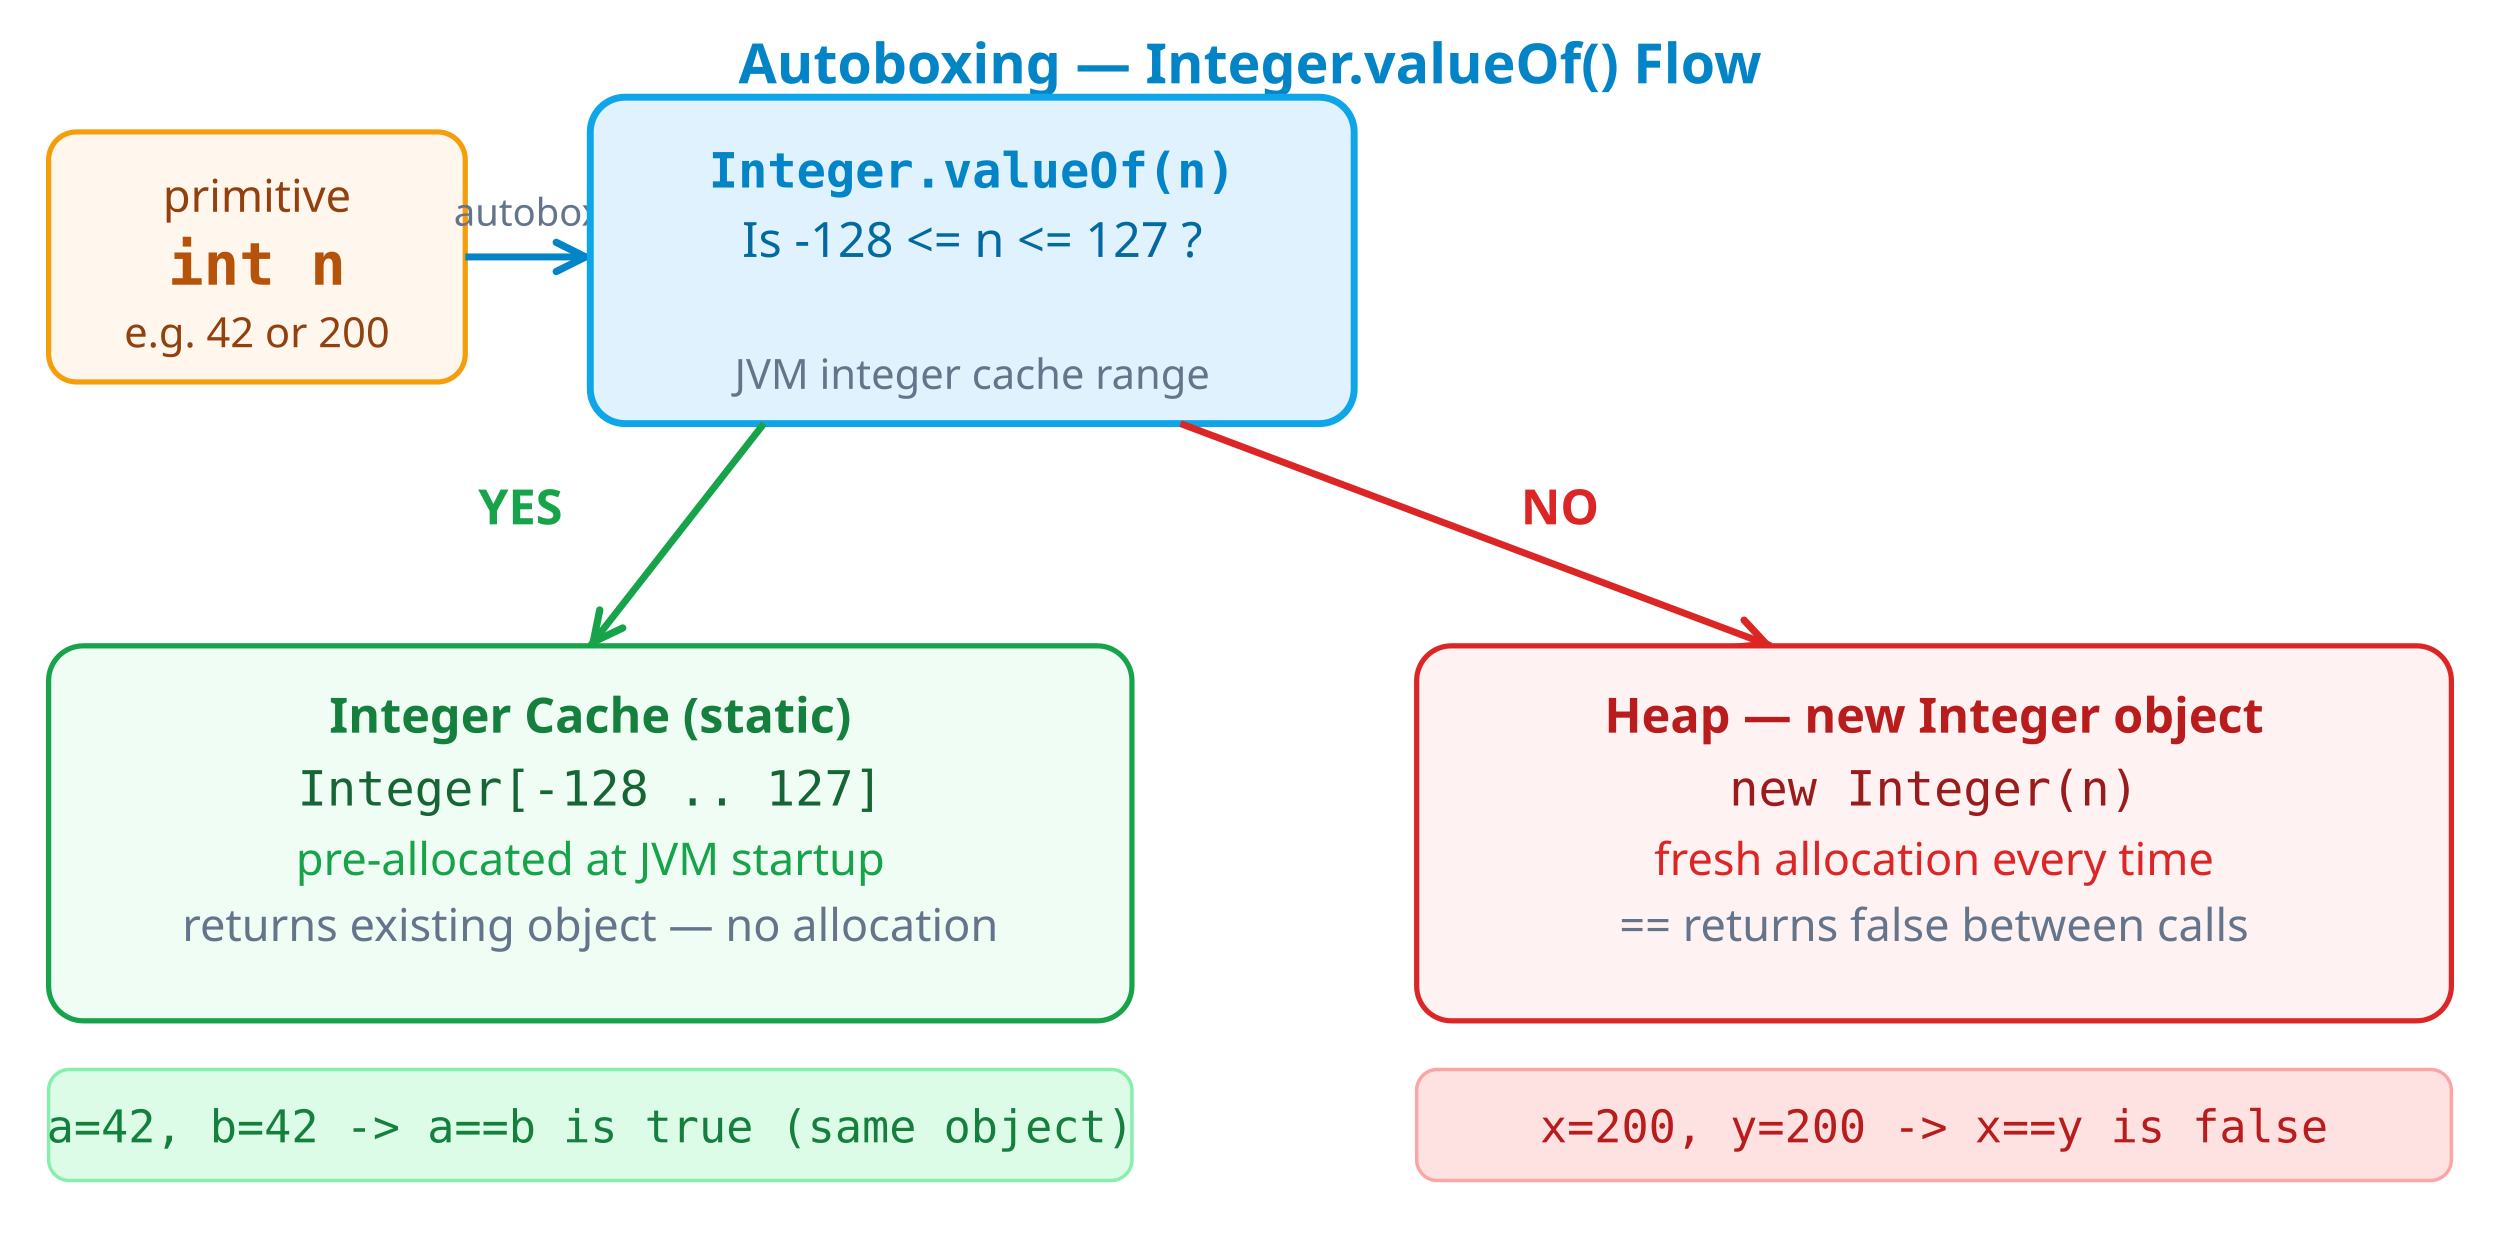
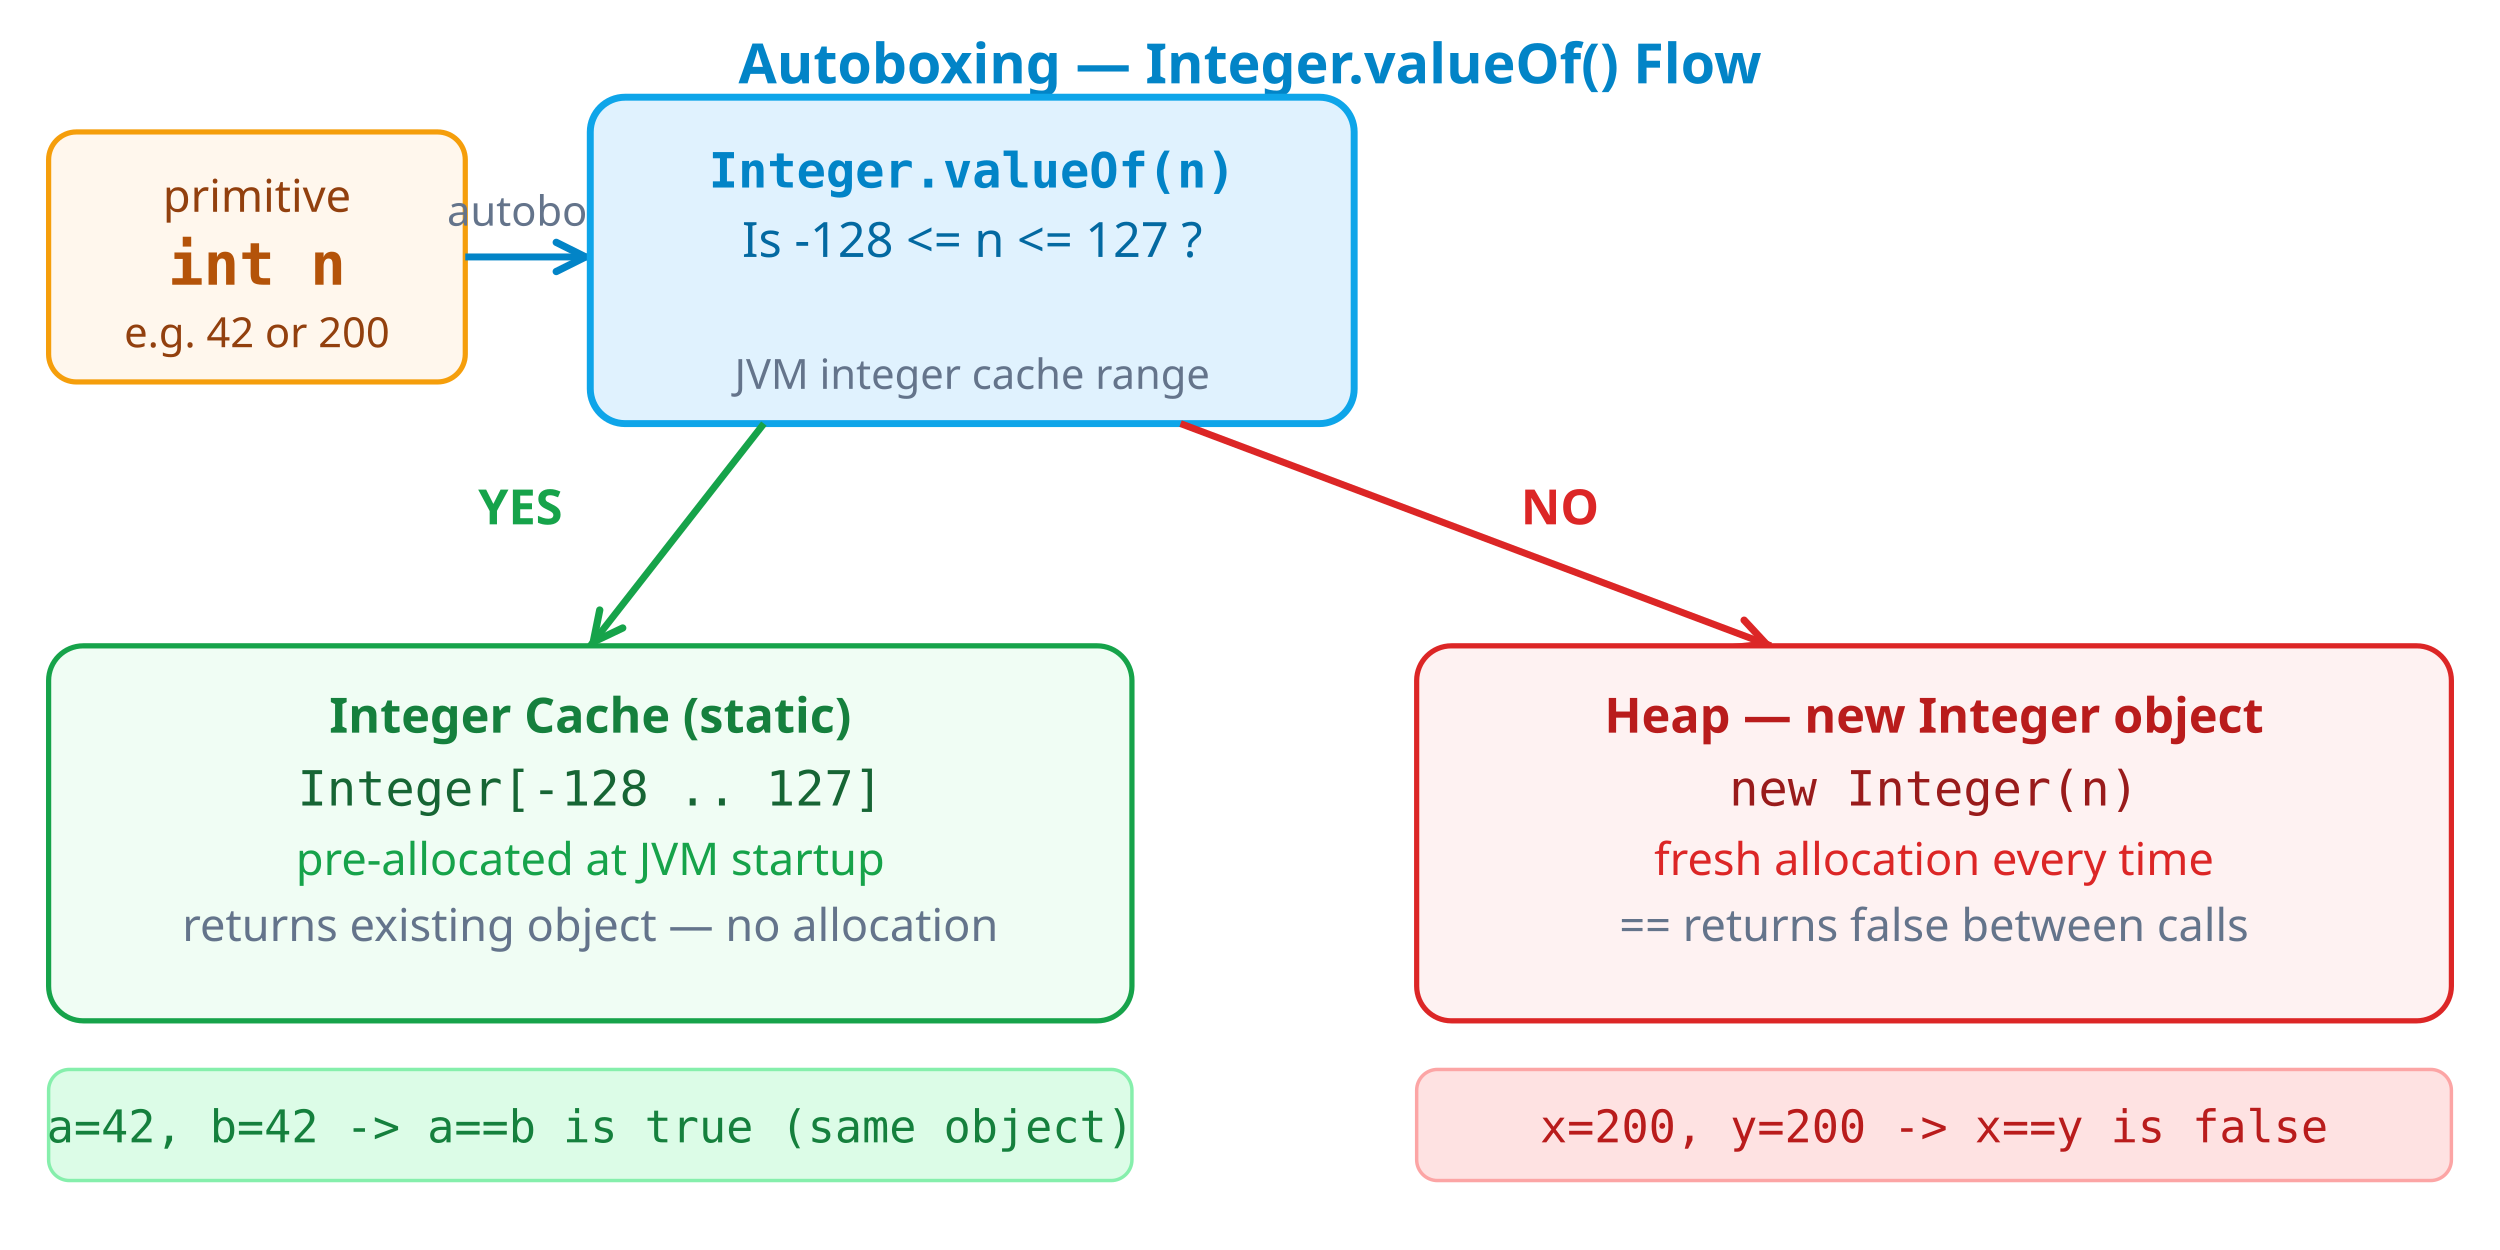
- <svg xmlns="http://www.w3.org/2000/svg" width="100%" viewBox="0 0 720 360" role="img">
+ <svg xmlns="http://www.w3.org/2000/svg" width="100%" viewBox="0 0 720 360" role="img" style="max-width:720px">
  <defs>
    <marker id="ac-arr" viewBox="0 0 10 10" refX="9" refY="5" markerWidth="7" markerHeight="7" orient="auto-start-reverse">
      <path d="M2 2L8 5L2 8" fill="none" stroke="#0284C7" stroke-width="1.5" stroke-linecap="round" stroke-linejoin="round" />
    </marker>
    <marker id="ac-arr-green" viewBox="0 0 10 10" refX="9" refY="5" markerWidth="7" markerHeight="7" orient="auto-start-reverse">
      <path d="M2 2L8 5L2 8" fill="none" stroke="#16A34A" stroke-width="1.5" stroke-linecap="round" stroke-linejoin="round" />
    </marker>
    <marker id="ac-arr-red" viewBox="0 0 10 10" refX="9" refY="5" markerWidth="7" markerHeight="7" orient="auto-start-reverse">
      <path d="M2 2L8 5L2 8" fill="none" stroke="#DC2626" stroke-width="1.5" stroke-linecap="round" stroke-linejoin="round" />
    </marker>
  </defs>
  <text x="360" y="24" font-family="ui-sans-serif,sans-serif" font-size="16" font-weight="700" fill="#0284C7" text-anchor="middle">Autoboxing — Integer.valueOf() Flow</text>
  <rect x="14" y="38" width="120" height="72" rx="8" fill="#FFF7ED" stroke="#F59E0B" stroke-width="1.5" />
  <text x="74" y="61" font-family="ui-sans-serif,sans-serif" font-size="13" fill="#92400E" text-anchor="middle">primitive</text>
  <text x="74" y="82" font-family="ui-monospace,monospace" font-size="17" font-weight="700" fill="#B45309" text-anchor="middle">int n</text>
  <text x="74" y="100" font-family="ui-sans-serif,sans-serif" font-size="12" fill="#92400E" text-anchor="middle">e.g. 42 or 200</text>
  <line x1="134" y1="74" x2="170" y2="74" stroke="#0284C7" stroke-width="2" marker-end="url(#ac-arr)" />
-   <text x="152" y="65" font-family="ui-sans-serif,sans-serif" font-size="11" fill="#64748b" text-anchor="middle">autobox</text>
+   <text x="152" y="65" font-family="ui-sans-serif,sans-serif" font-size="12" fill="#64748b" text-anchor="middle">autobox</text>
  <rect x="170" y="28" width="220" height="94" rx="10" fill="#E0F2FE" stroke="#0EA5E9" stroke-width="2" />
  <text x="280" y="54" font-family="ui-monospace,monospace" font-size="14" font-weight="700" fill="#0284C7" text-anchor="middle">Integer.valueOf(n)</text>
  <text x="280" y="74" font-family="ui-sans-serif,sans-serif" font-size="14" fill="#0369A1" text-anchor="middle">Is  -128 &lt;= n &lt;= 127 ?</text>
  <text x="280" y="112" font-family="ui-sans-serif,sans-serif" font-size="12" fill="#64748b" text-anchor="middle">JVM integer cache range</text>
  <line x1="220" y1="122" x2="170" y2="186" stroke="#16A34A" stroke-width="2" marker-end="url(#ac-arr-green)" />
  <text x="162" y="151" font-family="ui-sans-serif,sans-serif" font-size="14" fill="#16A34A" font-weight="700" text-anchor="end">YES</text>
  <line x1="340" y1="122" x2="510" y2="186" stroke="#DC2626" stroke-width="2" marker-end="url(#ac-arr-red)" />
  <text x="438" y="151" font-family="ui-sans-serif,sans-serif" font-size="14" fill="#DC2626" font-weight="700" text-anchor="start">NO</text>
  <rect x="14" y="186" width="312" height="108" rx="10" fill="#F0FDF4" stroke="#16A34A" stroke-width="1.5" />
  <text x="170" y="211" font-family="ui-sans-serif,sans-serif" font-size="14" font-weight="700" fill="#15803D" text-anchor="middle">Integer Cache  (static)</text>
  <text x="170" y="232" font-family="ui-monospace,monospace" font-size="14" fill="#166534" text-anchor="middle">Integer[-128 .. 127]</text>
  <text x="170" y="252" font-family="ui-sans-serif,sans-serif" font-size="13" fill="#16A34A" text-anchor="middle">pre-allocated at JVM startup</text>
  <text x="170" y="271" font-family="ui-sans-serif,sans-serif" font-size="13" fill="#64748b" text-anchor="middle">returns existing object — no allocation</text>
  <rect x="408" y="186" width="298" height="108" rx="10" fill="#FEF2F2" stroke="#DC2626" stroke-width="1.5" />
  <text x="557" y="211" font-family="ui-sans-serif,sans-serif" font-size="14" font-weight="700" fill="#B91C1C" text-anchor="middle">Heap — new Integer object</text>
  <text x="557" y="232" font-family="ui-monospace,monospace" font-size="14" fill="#991B1B" text-anchor="middle">new Integer(n)</text>
  <text x="557" y="252" font-family="ui-sans-serif,sans-serif" font-size="13" fill="#DC2626" text-anchor="middle">fresh allocation every time</text>
  <text x="557" y="271" font-family="ui-sans-serif,sans-serif" font-size="13" fill="#64748b" text-anchor="middle">== returns false between calls</text>
  <rect x="14" y="308" width="312" height="32" rx="6" fill="#DCFCE7" stroke="#86EFAC" stroke-width="1" />
  <text x="170" y="329" font-family="ui-monospace,monospace" font-size="13" fill="#15803D" text-anchor="middle">a=42, b=42  -&gt;  a==b  is true  (same object)</text>
  <rect x="408" y="308" width="298" height="32" rx="6" fill="#FEE2E2" stroke="#FCA5A5" stroke-width="1" />
  <text x="557" y="329" font-family="ui-monospace,monospace" font-size="13" fill="#B91C1C" text-anchor="middle">x=200, y=200  -&gt;  x==y  is false</text>
</svg>
